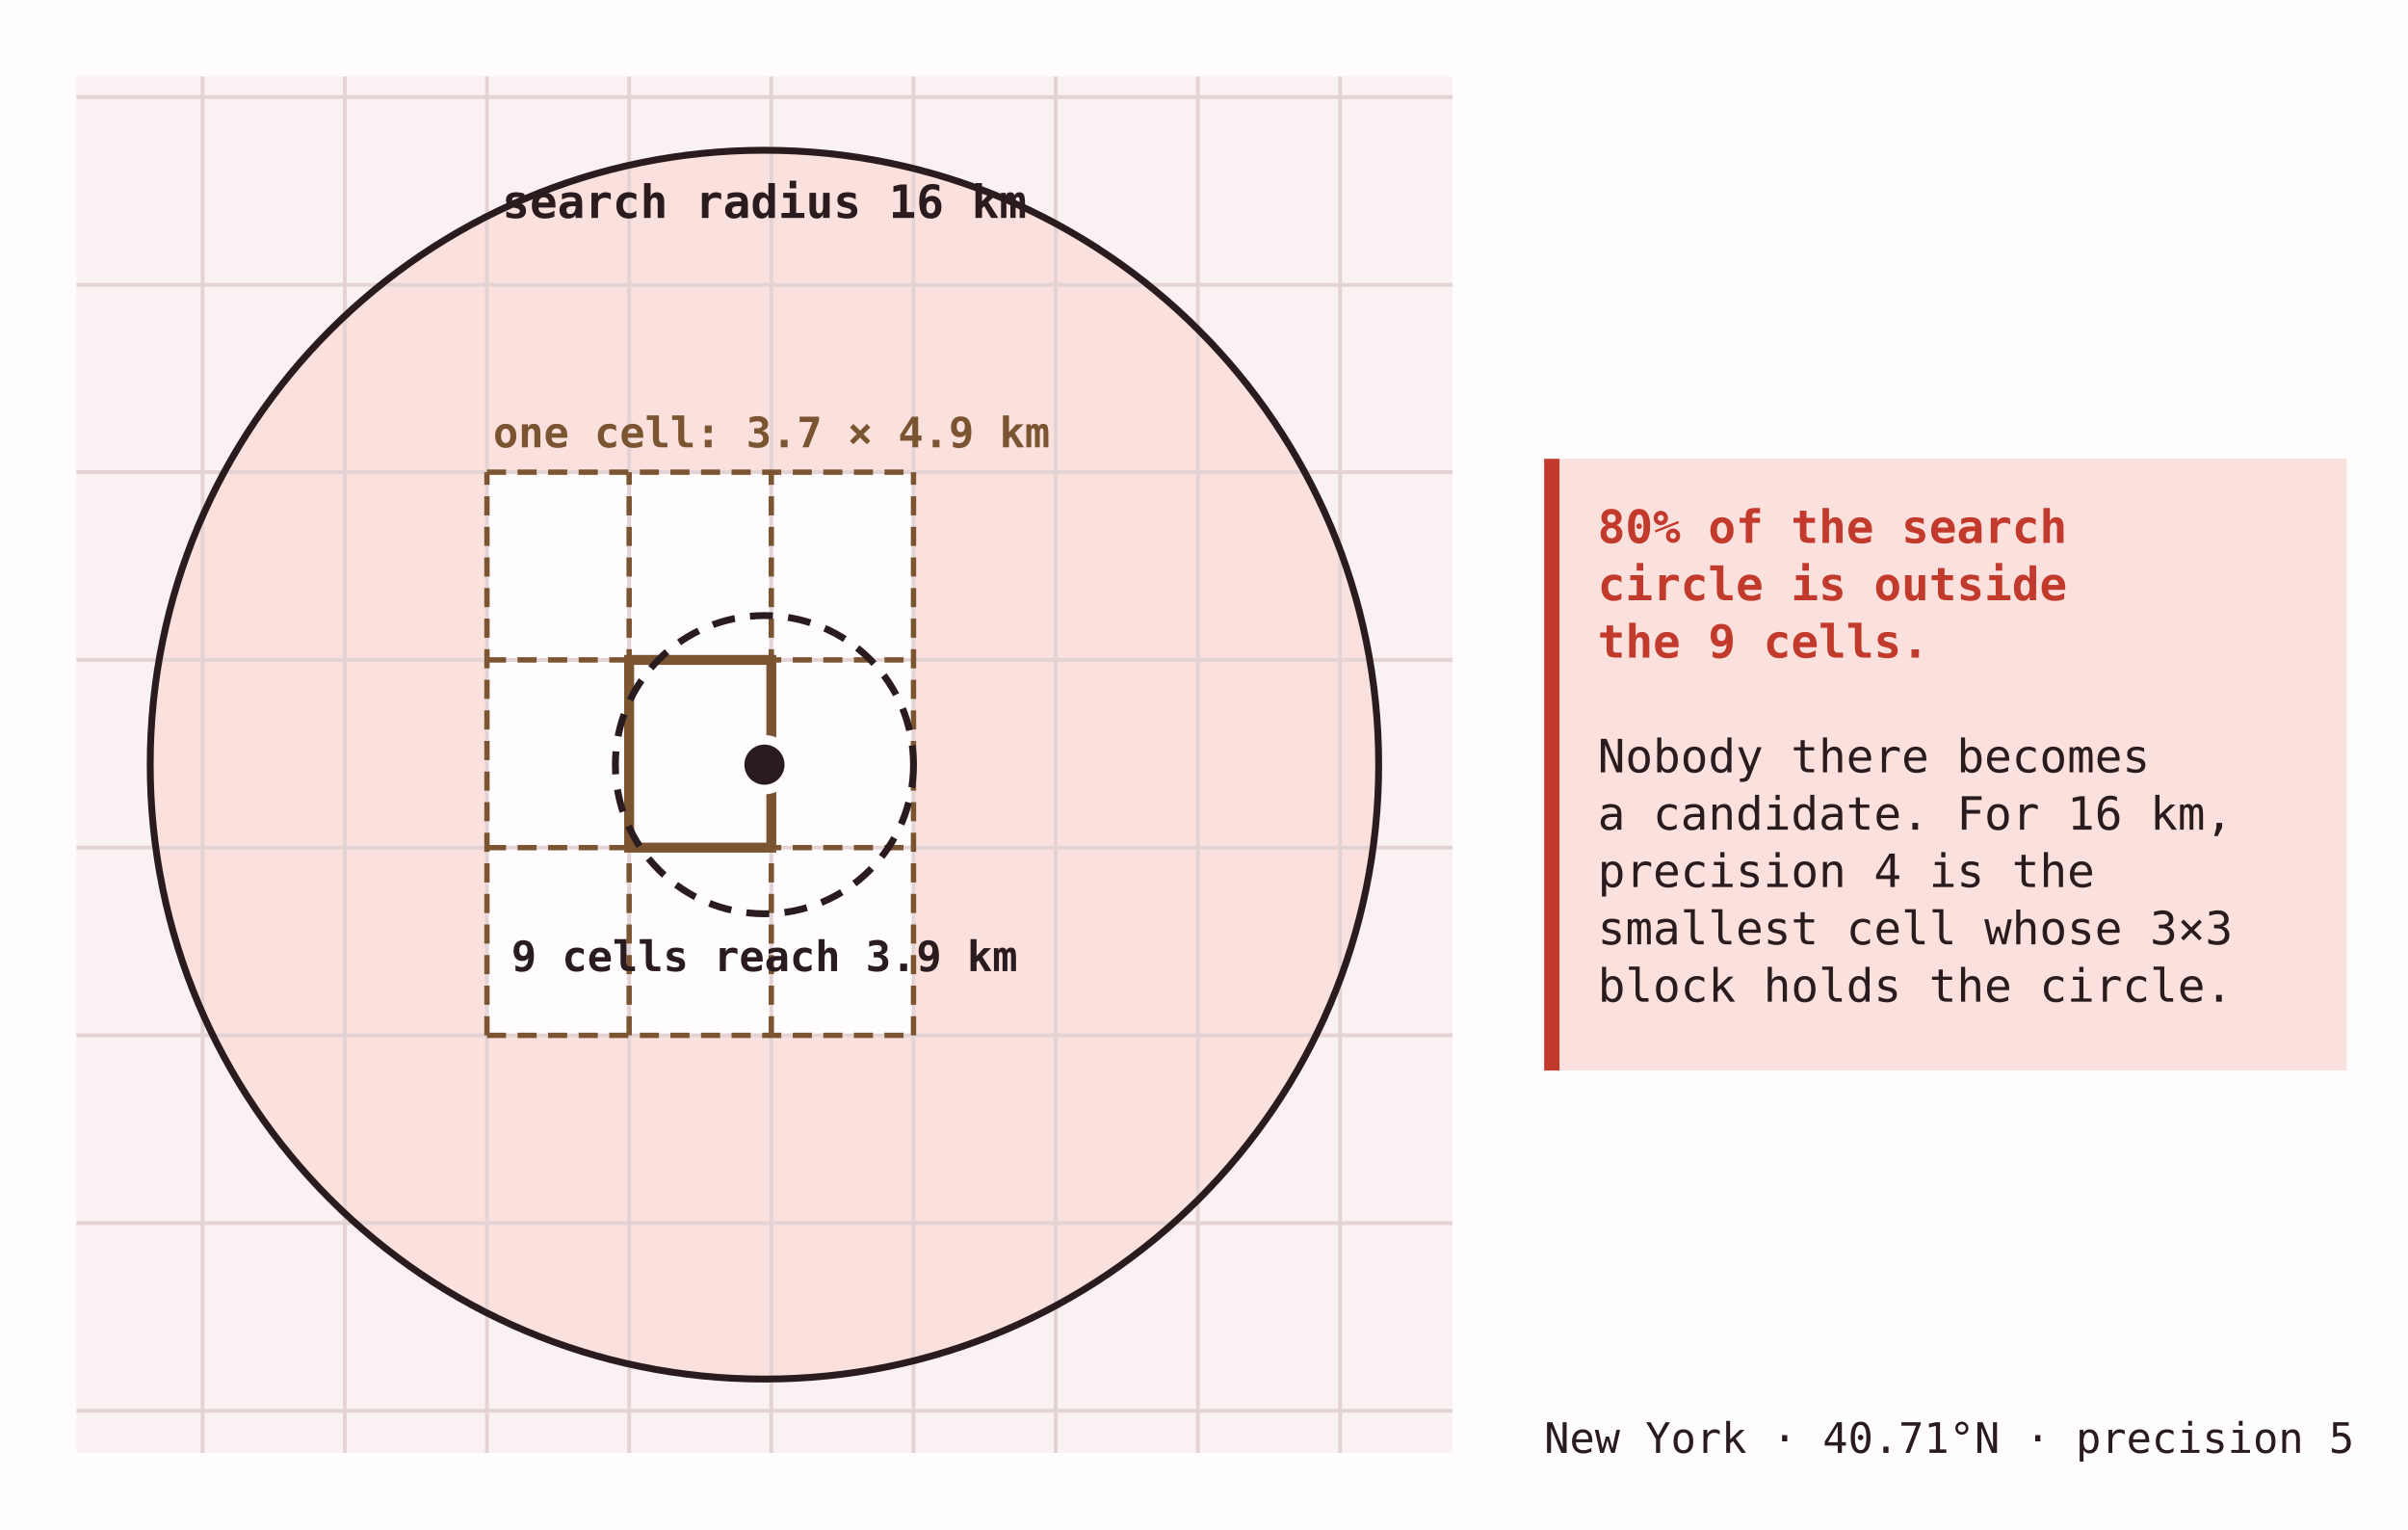
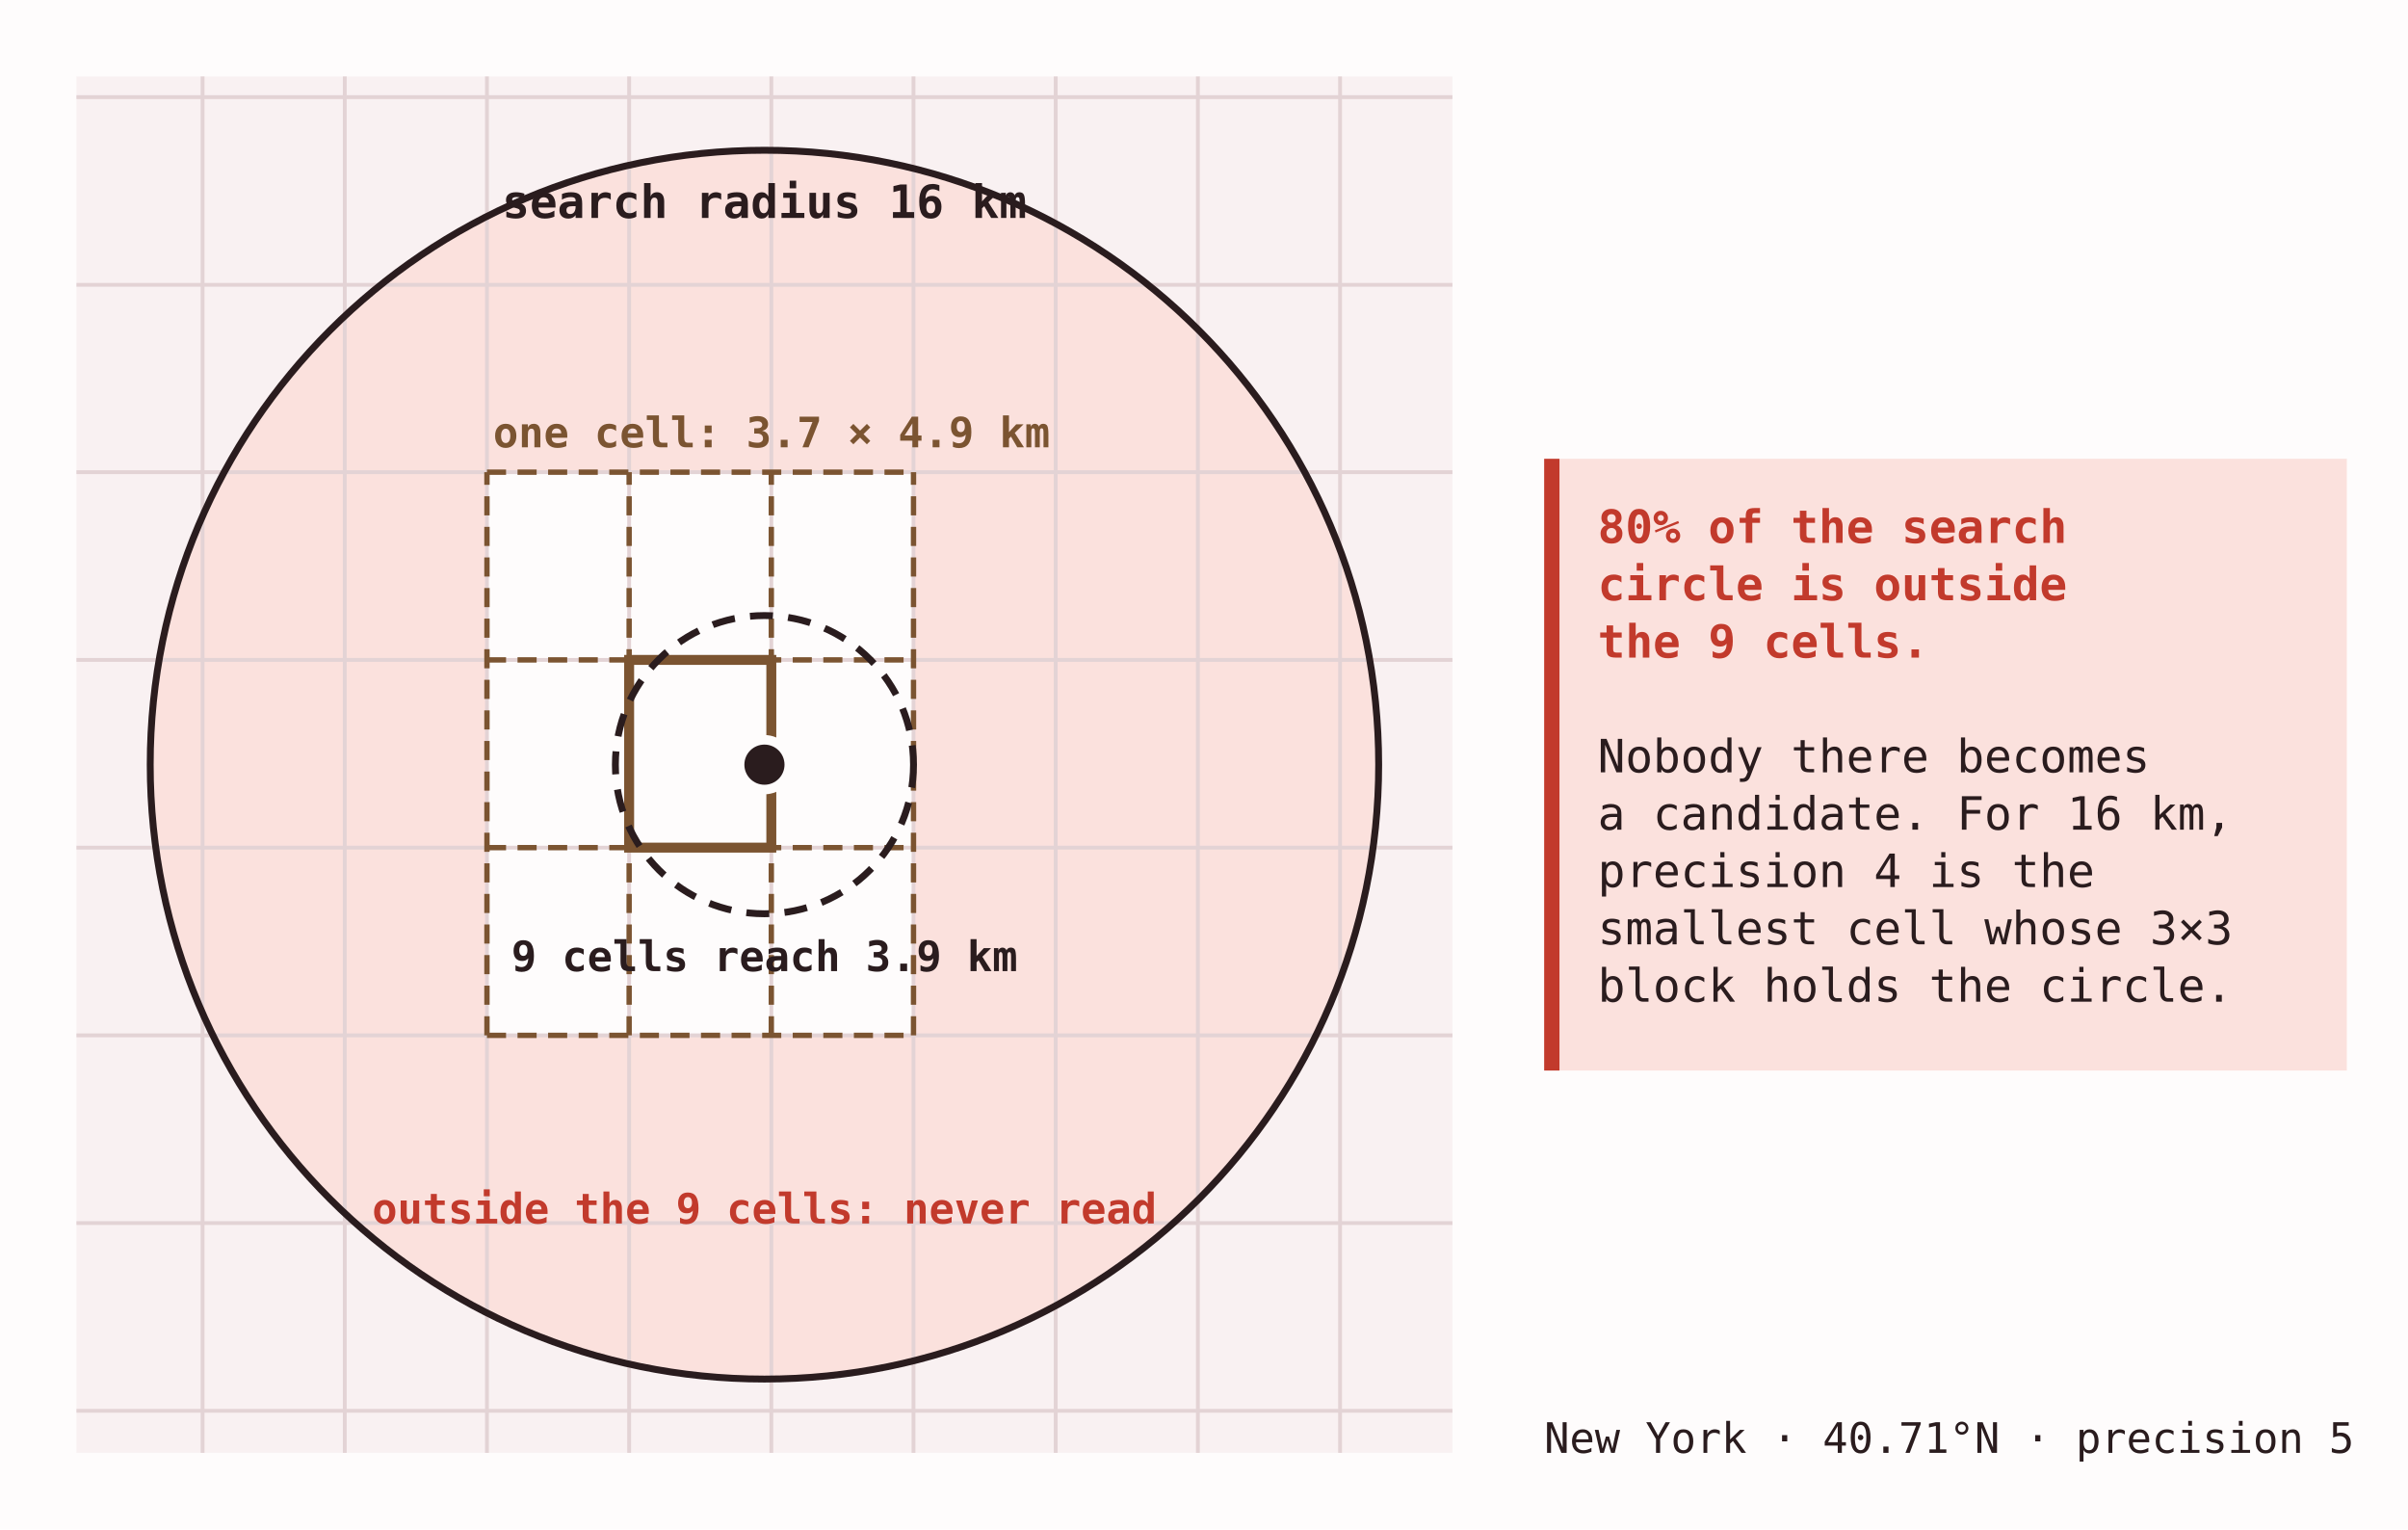
<svg xmlns="http://www.w3.org/2000/svg" viewBox="0 0 630 400" font-family="ui-monospace, Menlo, Consolas, monospace">
  <rect width="630" height="400" fill="#fefcfc" />
  <clipPath id="c">
    <rect x="20" y="20" width="360" height="360" />
  </clipPath>
  <rect x="20" y="20" width="360" height="360" fill="#f9f1f2" />
  <g clip-path="url(#c)">
    <circle cx="200.0" cy="200.0" r="160.7" fill="#fbe1dd" />
    <rect x="127.4" y="123.5" width="111.6" height="147.2" fill="#fefcfc" />
    <path d="M-58.7,0 V400 M-21.5,0 V400 M15.8,0 V400 M53.0,0 V400 M90.2,0 V400 M127.4,0 V400 M164.6,0 V400 M201.8,0 V400 M239.0,0 V400 M276.2,0 V400 M313.4,0 V400 M350.6,0 V400 M387.8,0 V400 M425.0,0 V400 M0,467.1 H400 M0,418.0 H400 M0,369.0 H400 M0,319.9 H400 M0,270.8 H400 M0,221.7 H400 M0,172.6 H400 M0,123.5 H400 M0,74.5 H400 M0,25.4 H400 M0,-23.7 H400 M0,-72.8 H400" stroke="#e3d3d5" fill="none" />
    <path d="M127.4,270.8 V123.5 M164.6,270.8 V123.5 M201.8,270.8 V123.5 M239.0,270.8 V123.5 M127.4,270.8 H239.0 M127.4,221.7 H239.0 M127.4,172.6 H239.0 M127.4,123.5 H239.0" stroke="#7b5431" stroke-width="1.4" stroke-dasharray="5 3" fill="none" />
    <rect x="164.6" y="172.6" width="37.2" height="49.1" fill="none" stroke="#7b5431" stroke-width="2.6" />
    <circle cx="200.0" cy="200.0" r="160.7" fill="none" stroke="#2a1c1e" stroke-width="1.8" />
    <circle cx="200.0" cy="200.0" r="39.0" fill="none" stroke="#2a1c1e" stroke-width="1.8" stroke-dasharray="6 4" />
    <circle cx="200.0" cy="200.0" r="6.5" fill="#2a1c1e" stroke="#fefcfc" stroke-width="2.5" />
  </g>
  <text x="200.0" y="57" font-size="12" font-weight="750" fill="#2a1c1e" text-anchor="middle">search radius 16 km</text>
  <text x="129" y="117" font-size="11" font-weight="700" fill="#7b5431">one cell: 3.7 × 4.9 km</text>
  <text x="200" y="254" font-size="11" font-weight="700" fill="#2a1c1e" text-anchor="middle">9 cells reach 3.9 km</text>
+   <text x="200" y="320" font-size="11" font-weight="700" fill="#c23a2c" text-anchor="middle">outside the 9 cells: never read</text>
  <rect x="404" y="120" width="210" height="160" fill="#fbe1dd" />
  <rect x="404" y="120" width="4" height="160" fill="#c23a2c" />
  <text x="418" y="142" font-size="12" font-weight="750" fill="#c23a2c">80% of the search</text>
  <text x="418" y="157" font-size="12" font-weight="750" fill="#c23a2c">circle is outside</text>
  <text x="418" y="172" font-size="12" font-weight="750" fill="#c23a2c">the 9 cells.</text>
  <text x="418" y="202" font-size="12" font-weight="400" fill="#2a1c1e">Nobody there becomes</text>
  <text x="418" y="217" font-size="12" font-weight="400" fill="#2a1c1e">a candidate. For 16 km,</text>
  <text x="418" y="232" font-size="12" font-weight="400" fill="#2a1c1e">precision 4 is the</text>
  <text x="418" y="247" font-size="12" font-weight="400" fill="#2a1c1e">smallest cell whose 3×3</text>
  <text x="418" y="262" font-size="12" font-weight="400" fill="#2a1c1e">block holds the circle.</text>
  <text x="404" y="380" font-size="11" fill="#2a1c1e">New York · 40.71°N · precision 5</text>
</svg>
